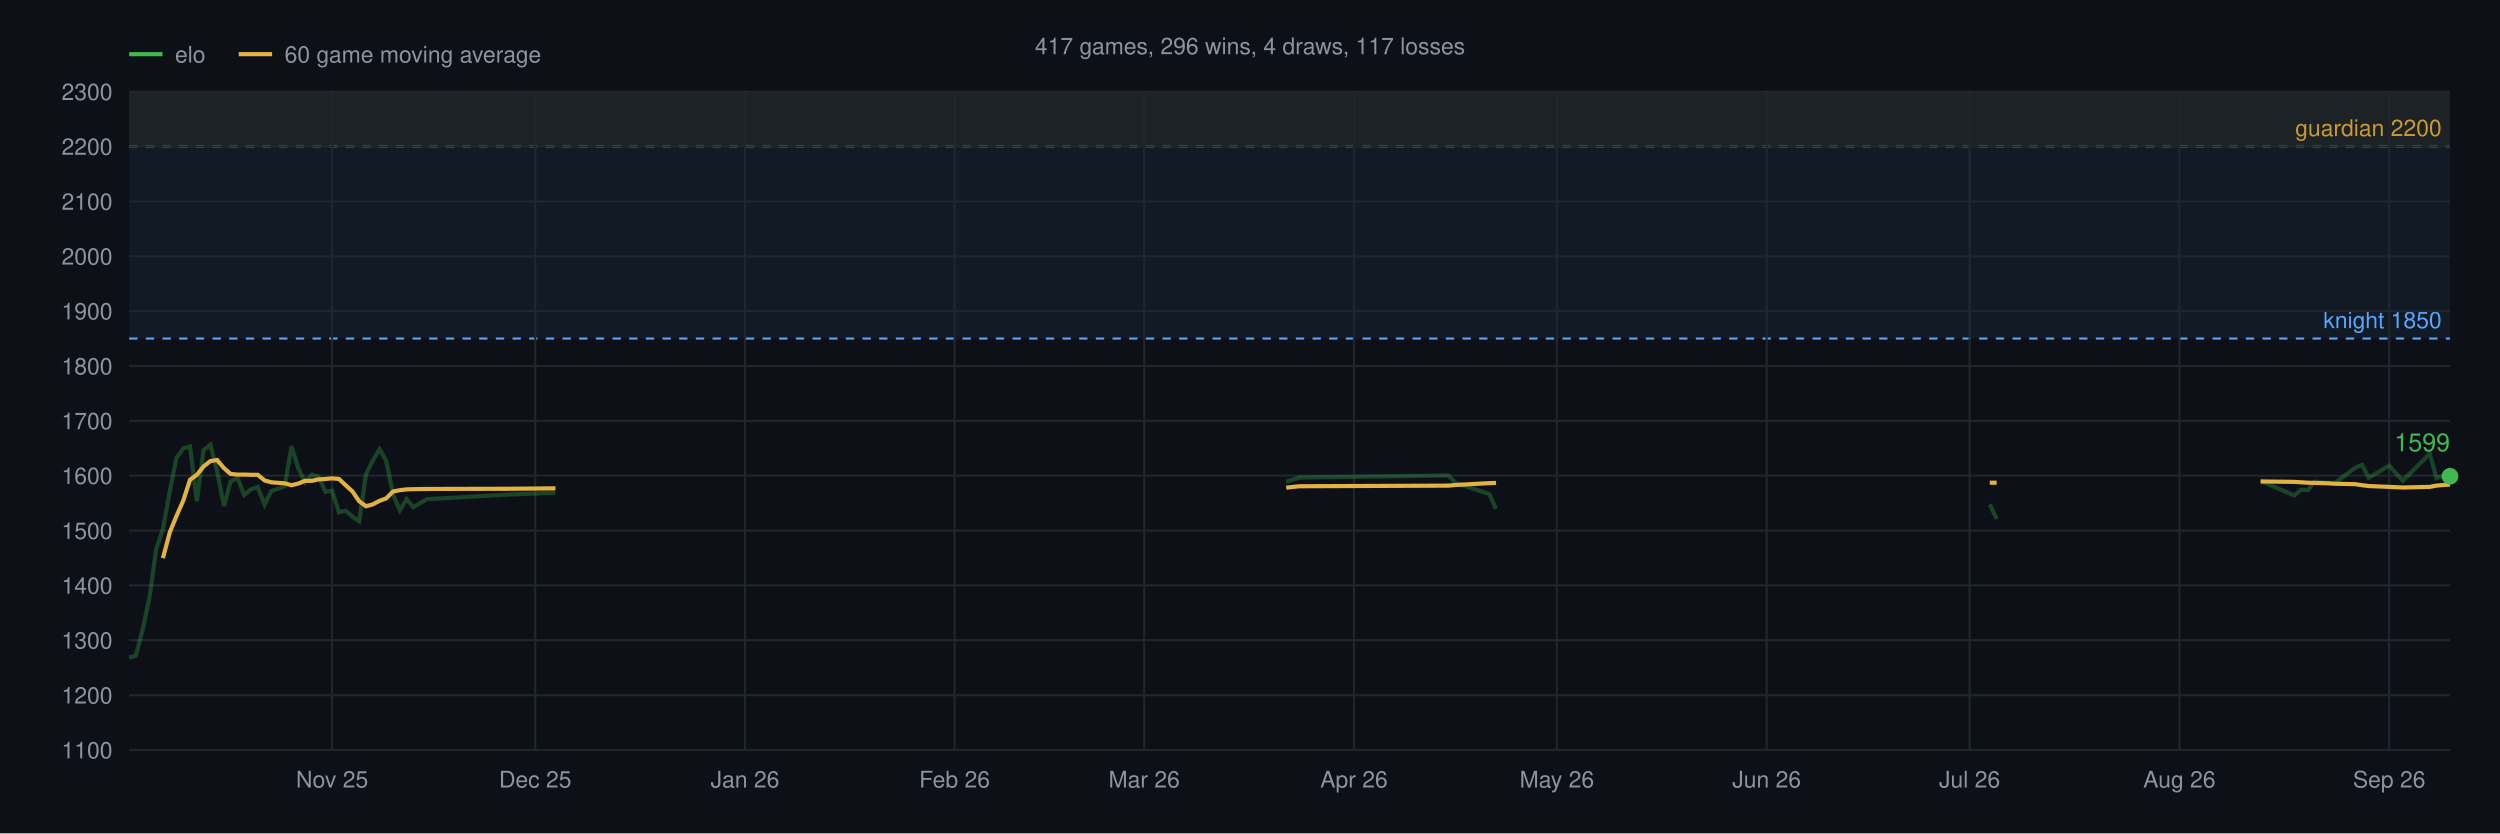
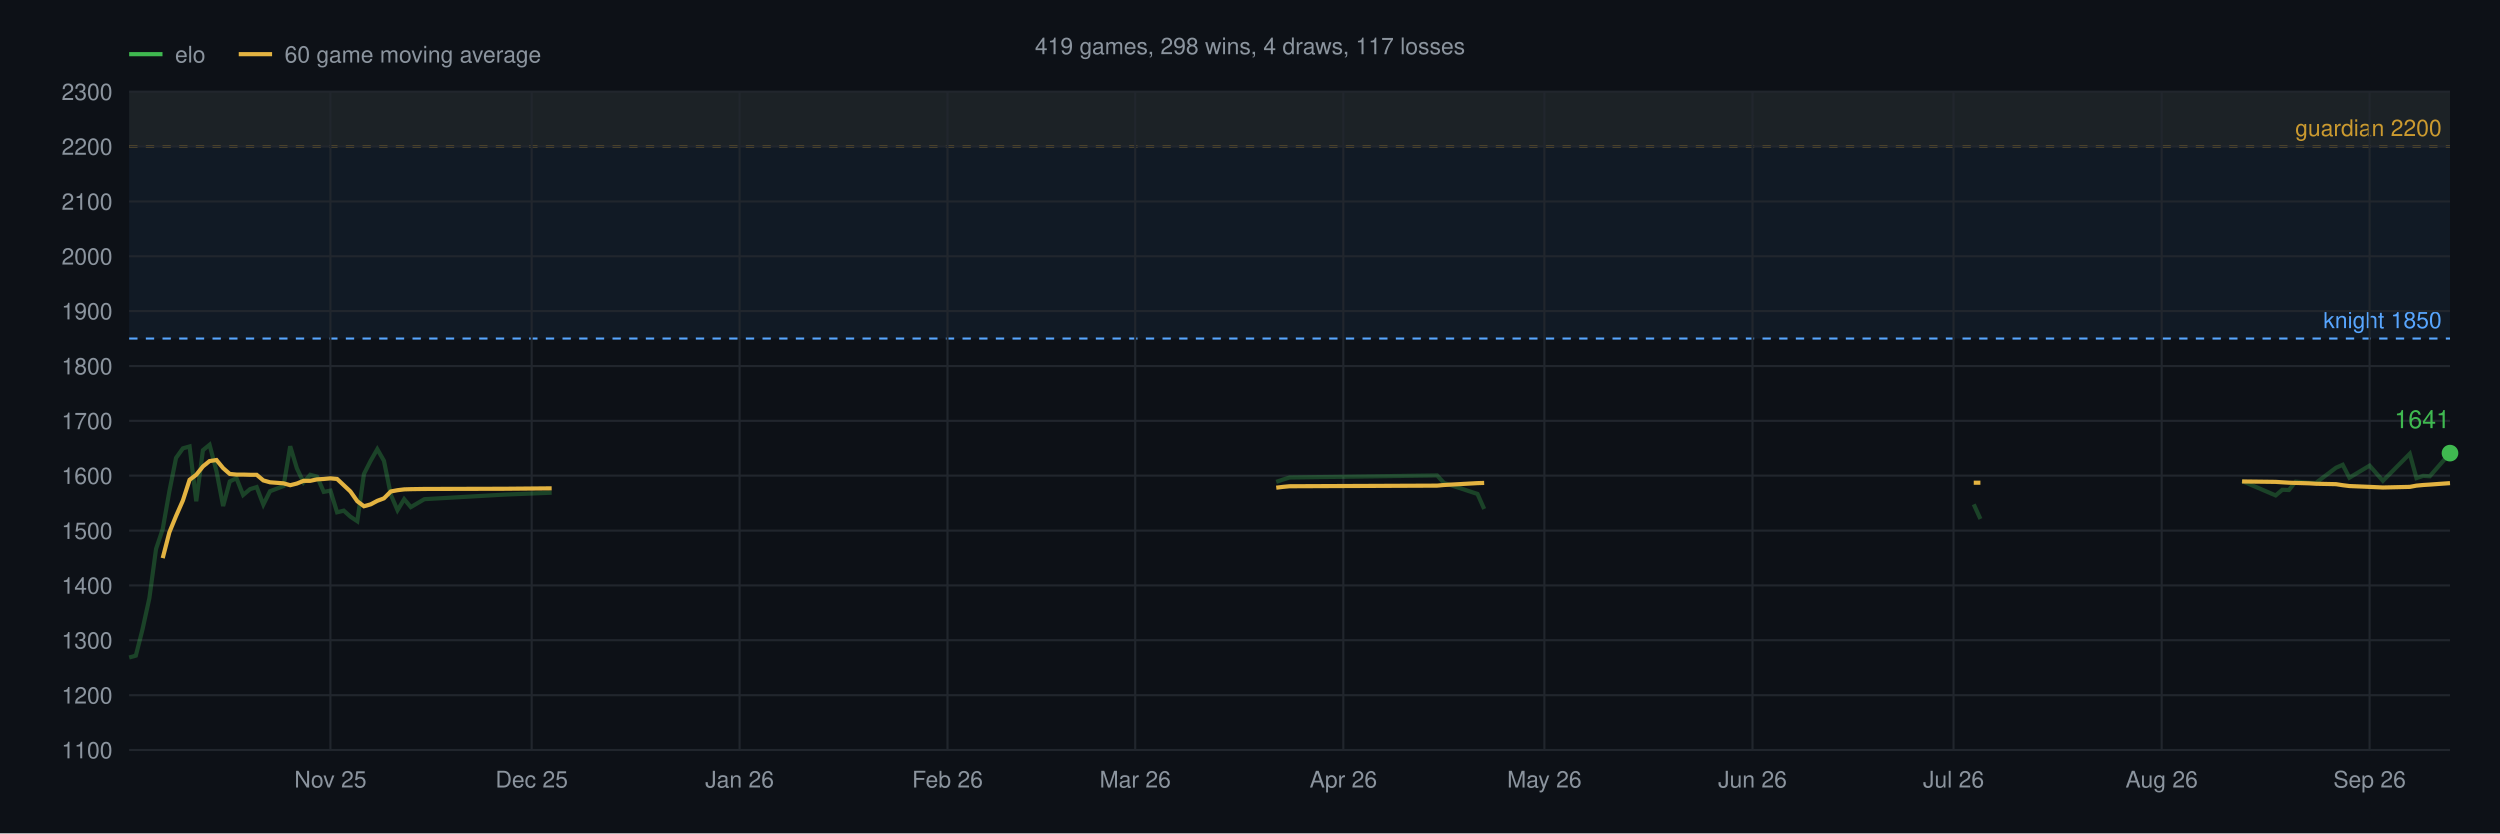
<svg xmlns="http://www.w3.org/2000/svg" viewBox="0 0 1200 400" font-family="Helvetica,sans-serif">
  <rect width="1200" height="400" fill="#0d1117" />
-   <text x="600" y="26" text-anchor="middle" font-size="11" fill="#8b949e">417 games, 296 wins, 4 draws, 117 losses</text>
+   <text x="600" y="26" text-anchor="middle" font-size="11" fill="#8b949e">419 games, 298 wins, 4 draws, 117 losses</text>
  <rect x="62" y="44" width="1114" height="26.3" fill="#d29922" fill-opacity="0.06" />
  <line x1="62" y1="70.3" x2="1176" y2="70.3" stroke="#d29922" stroke-width="1" stroke-dasharray="4 4" />
  <text x="1172" y="65.3" text-anchor="end" font-size="11" fill="#d29922">guardian 2200</text>
  <rect x="62" y="44" width="1114" height="118.5" fill="#58a6ff" fill-opacity="0.06" />
  <line x1="62" y1="162.5" x2="1176" y2="162.5" stroke="#58a6ff" stroke-width="1" stroke-dasharray="4 4" />
  <text x="1172" y="157.5" text-anchor="end" font-size="11" fill="#58a6ff">knight 1850</text>
  <line x1="62" y1="360.0" x2="1176" y2="360.0" stroke="#21262d" stroke-width="1" />
  <text x="54" y="364.0" text-anchor="end" font-size="11" fill="#8b949e">1100</text>
  <line x1="62" y1="333.7" x2="1176" y2="333.7" stroke="#21262d" stroke-width="1" />
  <text x="54" y="337.7" text-anchor="end" font-size="11" fill="#8b949e">1200</text>
  <line x1="62" y1="307.3" x2="1176" y2="307.3" stroke="#21262d" stroke-width="1" />
  <text x="54" y="311.3" text-anchor="end" font-size="11" fill="#8b949e">1300</text>
  <line x1="62" y1="281.0" x2="1176" y2="281.0" stroke="#21262d" stroke-width="1" />
  <text x="54" y="285.0" text-anchor="end" font-size="11" fill="#8b949e">1400</text>
  <line x1="62" y1="254.7" x2="1176" y2="254.7" stroke="#21262d" stroke-width="1" />
  <text x="54" y="258.7" text-anchor="end" font-size="11" fill="#8b949e">1500</text>
  <line x1="62" y1="228.3" x2="1176" y2="228.3" stroke="#21262d" stroke-width="1" />
  <text x="54" y="232.3" text-anchor="end" font-size="11" fill="#8b949e">1600</text>
  <line x1="62" y1="202.0" x2="1176" y2="202.0" stroke="#21262d" stroke-width="1" />
  <text x="54" y="206.0" text-anchor="end" font-size="11" fill="#8b949e">1700</text>
  <line x1="62" y1="175.7" x2="1176" y2="175.7" stroke="#21262d" stroke-width="1" />
  <text x="54" y="179.7" text-anchor="end" font-size="11" fill="#8b949e">1800</text>
  <line x1="62" y1="149.3" x2="1176" y2="149.3" stroke="#21262d" stroke-width="1" />
  <text x="54" y="153.3" text-anchor="end" font-size="11" fill="#8b949e">1900</text>
  <line x1="62" y1="123.0" x2="1176" y2="123.0" stroke="#21262d" stroke-width="1" />
  <text x="54" y="127.0" text-anchor="end" font-size="11" fill="#8b949e">2000</text>
  <line x1="62" y1="96.7" x2="1176" y2="96.7" stroke="#21262d" stroke-width="1" />
  <text x="54" y="100.7" text-anchor="end" font-size="11" fill="#8b949e">2100</text>
  <line x1="62" y1="70.3" x2="1176" y2="70.3" stroke="#21262d" stroke-width="1" />
  <text x="54" y="74.3" text-anchor="end" font-size="11" fill="#8b949e">2200</text>
  <line x1="62" y1="44.0" x2="1176" y2="44.0" stroke="#21262d" stroke-width="1" />
  <text x="54" y="48.0" text-anchor="end" font-size="11" fill="#8b949e">2300</text>
-   <line x1="159.4" y1="44" x2="159.4" y2="360" stroke="#21262d" stroke-width="1" />
-   <text x="159.4" y="378" text-anchor="middle" font-size="11" fill="#8b949e">Nov 25</text>
-   <line x1="256.9" y1="44" x2="256.9" y2="360" stroke="#21262d" stroke-width="1" />
-   <text x="256.9" y="378" text-anchor="middle" font-size="11" fill="#8b949e">Dec 25</text>
-   <line x1="357.6" y1="44" x2="357.6" y2="360" stroke="#21262d" stroke-width="1" />
-   <text x="357.6" y="378" text-anchor="middle" font-size="11" fill="#8b949e">Jan 26</text>
-   <line x1="458.2" y1="44" x2="458.2" y2="360" stroke="#21262d" stroke-width="1" />
-   <text x="458.2" y="378" text-anchor="middle" font-size="11" fill="#8b949e">Feb 26</text>
-   <line x1="549.2" y1="44" x2="549.2" y2="360" stroke="#21262d" stroke-width="1" />
-   <text x="549.2" y="378" text-anchor="middle" font-size="11" fill="#8b949e">Mar 26</text>
-   <line x1="649.9" y1="44" x2="649.9" y2="360" stroke="#21262d" stroke-width="1" />
-   <text x="649.9" y="378" text-anchor="middle" font-size="11" fill="#8b949e">Apr 26</text>
-   <line x1="747.3" y1="44" x2="747.3" y2="360" stroke="#21262d" stroke-width="1" />
-   <text x="747.3" y="378" text-anchor="middle" font-size="11" fill="#8b949e">May 26</text>
-   <line x1="848.0" y1="44" x2="848.0" y2="360" stroke="#21262d" stroke-width="1" />
-   <text x="848.0" y="378" text-anchor="middle" font-size="11" fill="#8b949e">Jun 26</text>
-   <line x1="945.4" y1="44" x2="945.4" y2="360" stroke="#21262d" stroke-width="1" />
-   <text x="945.4" y="378" text-anchor="middle" font-size="11" fill="#8b949e">Jul 26</text>
-   <line x1="1046.1" y1="44" x2="1046.1" y2="360" stroke="#21262d" stroke-width="1" />
-   <text x="1046.1" y="378" text-anchor="middle" font-size="11" fill="#8b949e">Aug 26</text>
-   <line x1="1146.8" y1="44" x2="1146.8" y2="360" stroke="#21262d" stroke-width="1" />
-   <text x="1146.8" y="378" text-anchor="middle" font-size="11" fill="#8b949e">Sep 26</text>
-   <polyline points="62.0,315.6 65.2,314.7 68.5,302.1 71.7,287.1 75.0,263.5 78.2,254.0 81.5,235.8 84.7,219.8 88.0,215.2 91.2,214.3 94.5,240.6 97.7,216.1 101.0,213.5 104.2,226.1 107.5,242.9 110.7,231.1 114.0,229.5 117.2,237.6 120.5,234.8 123.7,233.8 127.0,242.2 130.2,235.8 136.7,233.3 139.9,214.2 143.2,224.8 146.4,231.5 149.7,227.9 152.9,228.8 156.2,236.1 159.4,235.5 162.7,245.9 165.9,245.1 169.2,248.0 172.4,250.2 175.7,227.5 178.9,221.2 182.2,215.6 185.4,221.2 188.7,237.5 191.9,244.9 195.2,239.6 198.4,243.4 204.9,239.6 243.9,237.4 266.6,236.5" fill="none" stroke="#3fb950" stroke-width="2" stroke-opacity="0.3" />
-   <polyline points="617.4,231.3 620.6,230.2 623.9,229.2 695.3,228.2 698.6,231.8 714.8,237.1 718.1,244.3" fill="none" stroke="#3fb950" stroke-width="2" stroke-opacity="0.3" />
-   <polyline points="955.1,242.1 958.4,249.1" fill="none" stroke="#3fb950" stroke-width="2" stroke-opacity="0.3" />
-   <polyline points="1085.1,230.9 1101.3,237.8 1104.5,235.1 1107.8,235.2 1111.0,231.2 1117.5,231.7 1120.8,231.8 1130.5,224.5 1133.8,223.1 1137.0,229.3 1146.8,223.5 1153.3,230.8 1166.3,217.8 1169.5,229.5 1172.8,228.4 1176.0,228.6" fill="none" stroke="#3fb950" stroke-width="2" stroke-opacity="0.3" />
-   <polyline points="78.2,267.9 81.5,255.5 84.7,247.7 88.0,240.2 91.2,230.3 94.5,227.9 97.7,223.9 101.0,221.3 104.2,220.8 107.5,224.7 110.7,227.5 114.0,227.8 117.2,227.8 120.5,227.9 123.7,227.9 127.0,230.6 130.2,231.5 136.7,232.0 139.9,232.9 143.2,232.1 146.4,230.8 149.7,230.8 152.9,230.1 156.2,229.9 159.4,229.6 162.7,229.9 165.9,232.9 169.2,235.9 172.4,240.6 175.7,243.0 178.9,242.1 182.2,240.4 185.4,239.2 188.7,235.9 191.9,235.3 195.2,234.9 198.4,234.8 204.9,234.7 243.9,234.6 266.6,234.4" fill="none" stroke="#e3b341" stroke-width="2" stroke-opacity="1" />
-   <polyline points="617.4,234.1 620.6,233.7 623.9,233.4 695.3,233.1 698.6,232.8 714.8,231.9 718.1,231.8" fill="none" stroke="#e3b341" stroke-width="2" stroke-opacity="1" />
-   <polyline points="955.1,231.7 958.4,231.7" fill="none" stroke="#e3b341" stroke-width="2" stroke-opacity="1" />
-   <polyline points="1085.1,231.1 1101.3,231.3 1104.5,231.5 1107.8,231.7 1111.0,231.8 1117.5,232.0 1120.8,232.2 1130.5,232.4 1133.8,232.9 1137.0,233.3 1146.8,233.7 1153.3,234.0 1166.3,233.7 1169.5,233.1 1172.8,232.8 1176.0,232.6" fill="none" stroke="#e3b341" stroke-width="2" stroke-opacity="1" />
+   <line x1="158.6" y1="44" x2="158.6" y2="360" stroke="#21262d" stroke-width="1" />
+   <text x="158.6" y="378" text-anchor="middle" font-size="11" fill="#8b949e">Nov 25</text>
+   <line x1="255.2" y1="44" x2="255.2" y2="360" stroke="#21262d" stroke-width="1" />
+   <text x="255.2" y="378" text-anchor="middle" font-size="11" fill="#8b949e">Dec 25</text>
+   <line x1="355.0" y1="44" x2="355.0" y2="360" stroke="#21262d" stroke-width="1" />
+   <text x="355.0" y="378" text-anchor="middle" font-size="11" fill="#8b949e">Jan 26</text>
+   <line x1="454.8" y1="44" x2="454.8" y2="360" stroke="#21262d" stroke-width="1" />
+   <text x="454.8" y="378" text-anchor="middle" font-size="11" fill="#8b949e">Feb 26</text>
+   <line x1="544.9" y1="44" x2="544.9" y2="360" stroke="#21262d" stroke-width="1" />
+   <text x="544.9" y="378" text-anchor="middle" font-size="11" fill="#8b949e">Mar 26</text>
+   <line x1="644.8" y1="44" x2="644.8" y2="360" stroke="#21262d" stroke-width="1" />
+   <text x="644.8" y="378" text-anchor="middle" font-size="11" fill="#8b949e">Apr 26</text>
+   <line x1="741.3" y1="44" x2="741.3" y2="360" stroke="#21262d" stroke-width="1" />
+   <text x="741.3" y="378" text-anchor="middle" font-size="11" fill="#8b949e">May 26</text>
+   <line x1="841.2" y1="44" x2="841.2" y2="360" stroke="#21262d" stroke-width="1" />
+   <text x="841.2" y="378" text-anchor="middle" font-size="11" fill="#8b949e">Jun 26</text>
+   <line x1="937.7" y1="44" x2="937.7" y2="360" stroke="#21262d" stroke-width="1" />
+   <text x="937.7" y="378" text-anchor="middle" font-size="11" fill="#8b949e">Jul 26</text>
+   <line x1="1037.6" y1="44" x2="1037.6" y2="360" stroke="#21262d" stroke-width="1" />
+   <text x="1037.6" y="378" text-anchor="middle" font-size="11" fill="#8b949e">Aug 26</text>
+   <line x1="1137.4" y1="44" x2="1137.4" y2="360" stroke="#21262d" stroke-width="1" />
+   <text x="1137.4" y="378" text-anchor="middle" font-size="11" fill="#8b949e">Sep 26</text>
+   <polyline points="62.0,315.6 65.2,314.7 68.4,302.1 71.7,287.1 74.9,263.5 78.1,254.0 81.3,235.8 84.5,219.8 87.8,215.2 91.0,214.3 94.2,240.6 97.4,216.1 100.6,213.5 103.9,226.1 107.1,242.9 110.3,231.1 113.5,229.5 116.7,237.6 120.0,234.8 123.2,233.8 126.4,242.2 129.6,235.8 136.1,233.3 139.3,214.2 142.5,224.8 145.7,231.5 148.9,227.9 152.2,228.8 155.4,236.1 158.6,235.5 161.8,245.9 165.0,245.1 168.2,248.0 171.5,250.2 174.7,227.5 177.9,221.2 181.1,215.6 184.3,221.2 187.6,237.5 190.8,244.9 194.0,239.6 197.2,243.4 203.7,239.6 242.3,237.4 264.8,236.5" fill="none" stroke="#3fb950" stroke-width="2" stroke-opacity="0.3" />
+   <polyline points="612.6,231.3 615.8,230.2 619.0,229.2 689.8,228.2 693.1,231.8 709.2,237.1 712.4,244.3" fill="none" stroke="#3fb950" stroke-width="2" stroke-opacity="0.3" />
+   <polyline points="947.4,242.1 950.6,249.1" fill="none" stroke="#3fb950" stroke-width="2" stroke-opacity="0.3" />
+   <polyline points="1076.2,230.9 1092.3,237.8 1095.5,235.1 1098.7,235.2 1101.9,231.2 1108.4,231.7 1111.6,231.8 1121.3,224.5 1124.5,223.1 1127.7,229.3 1137.4,223.5 1143.8,230.8 1156.7,217.8 1159.9,229.5 1163.1,228.4 1166.3,228.6 1176.0,217.5" fill="none" stroke="#3fb950" stroke-width="2" stroke-opacity="0.3" />
+   <polyline points="78.1,267.9 81.3,255.5 84.5,247.7 87.8,240.2 91.0,230.3 94.2,227.9 97.4,223.9 100.6,221.3 103.9,220.8 107.1,224.7 110.3,227.5 113.5,227.8 116.7,227.8 120.0,227.9 123.2,227.9 126.4,230.6 129.6,231.5 136.1,232.0 139.3,232.9 142.5,232.1 145.7,230.8 148.9,230.8 152.2,230.1 155.4,229.9 158.6,229.6 161.8,229.9 165.0,232.9 168.2,235.9 171.5,240.6 174.7,243.0 177.9,242.1 181.1,240.4 184.3,239.2 187.6,235.9 190.8,235.3 194.0,234.9 197.2,234.8 203.7,234.7 242.3,234.6 264.8,234.4" fill="none" stroke="#e3b341" stroke-width="2" stroke-opacity="1" />
+   <polyline points="612.6,234.1 615.8,233.7 619.0,233.4 689.8,233.1 693.1,232.8 709.2,231.9 712.4,231.8" fill="none" stroke="#e3b341" stroke-width="2" stroke-opacity="1" />
+   <polyline points="947.4,231.7 950.6,231.7" fill="none" stroke="#e3b341" stroke-width="2" stroke-opacity="1" />
+   <polyline points="1076.2,231.1 1092.3,231.3 1095.5,231.5 1098.7,231.7 1101.9,231.8 1108.4,232.0 1111.6,232.2 1121.3,232.4 1124.5,232.9 1127.7,233.3 1137.4,233.7 1143.8,234.0 1156.7,233.7 1159.9,233.1 1163.1,232.8 1166.3,232.6 1176.0,231.9" fill="none" stroke="#e3b341" stroke-width="2" stroke-opacity="1" />
  <line x1="62" y1="26" x2="78" y2="26" stroke="#3fb950" stroke-width="2" />
  <text x="84" y="30" font-size="11" fill="#8b949e">elo</text>
  <line x1="114.6" y1="26" x2="130.6" y2="26" stroke="#e3b341" stroke-width="2" />
  <text x="136.6" y="30" font-size="11" fill="#8b949e">60 game moving average</text>
-   <circle cx="1176.0" cy="228.6" r="4" fill="#3fb950" />
-   <text x="1176.0" y="216.6" text-anchor="end" font-size="12" fill="#3fb950">1599</text>
+   <circle cx="1176.0" cy="217.5" r="4" fill="#3fb950" />
+   <text x="1176.0" y="205.5" text-anchor="end" font-size="12" fill="#3fb950">1641</text>
</svg>
